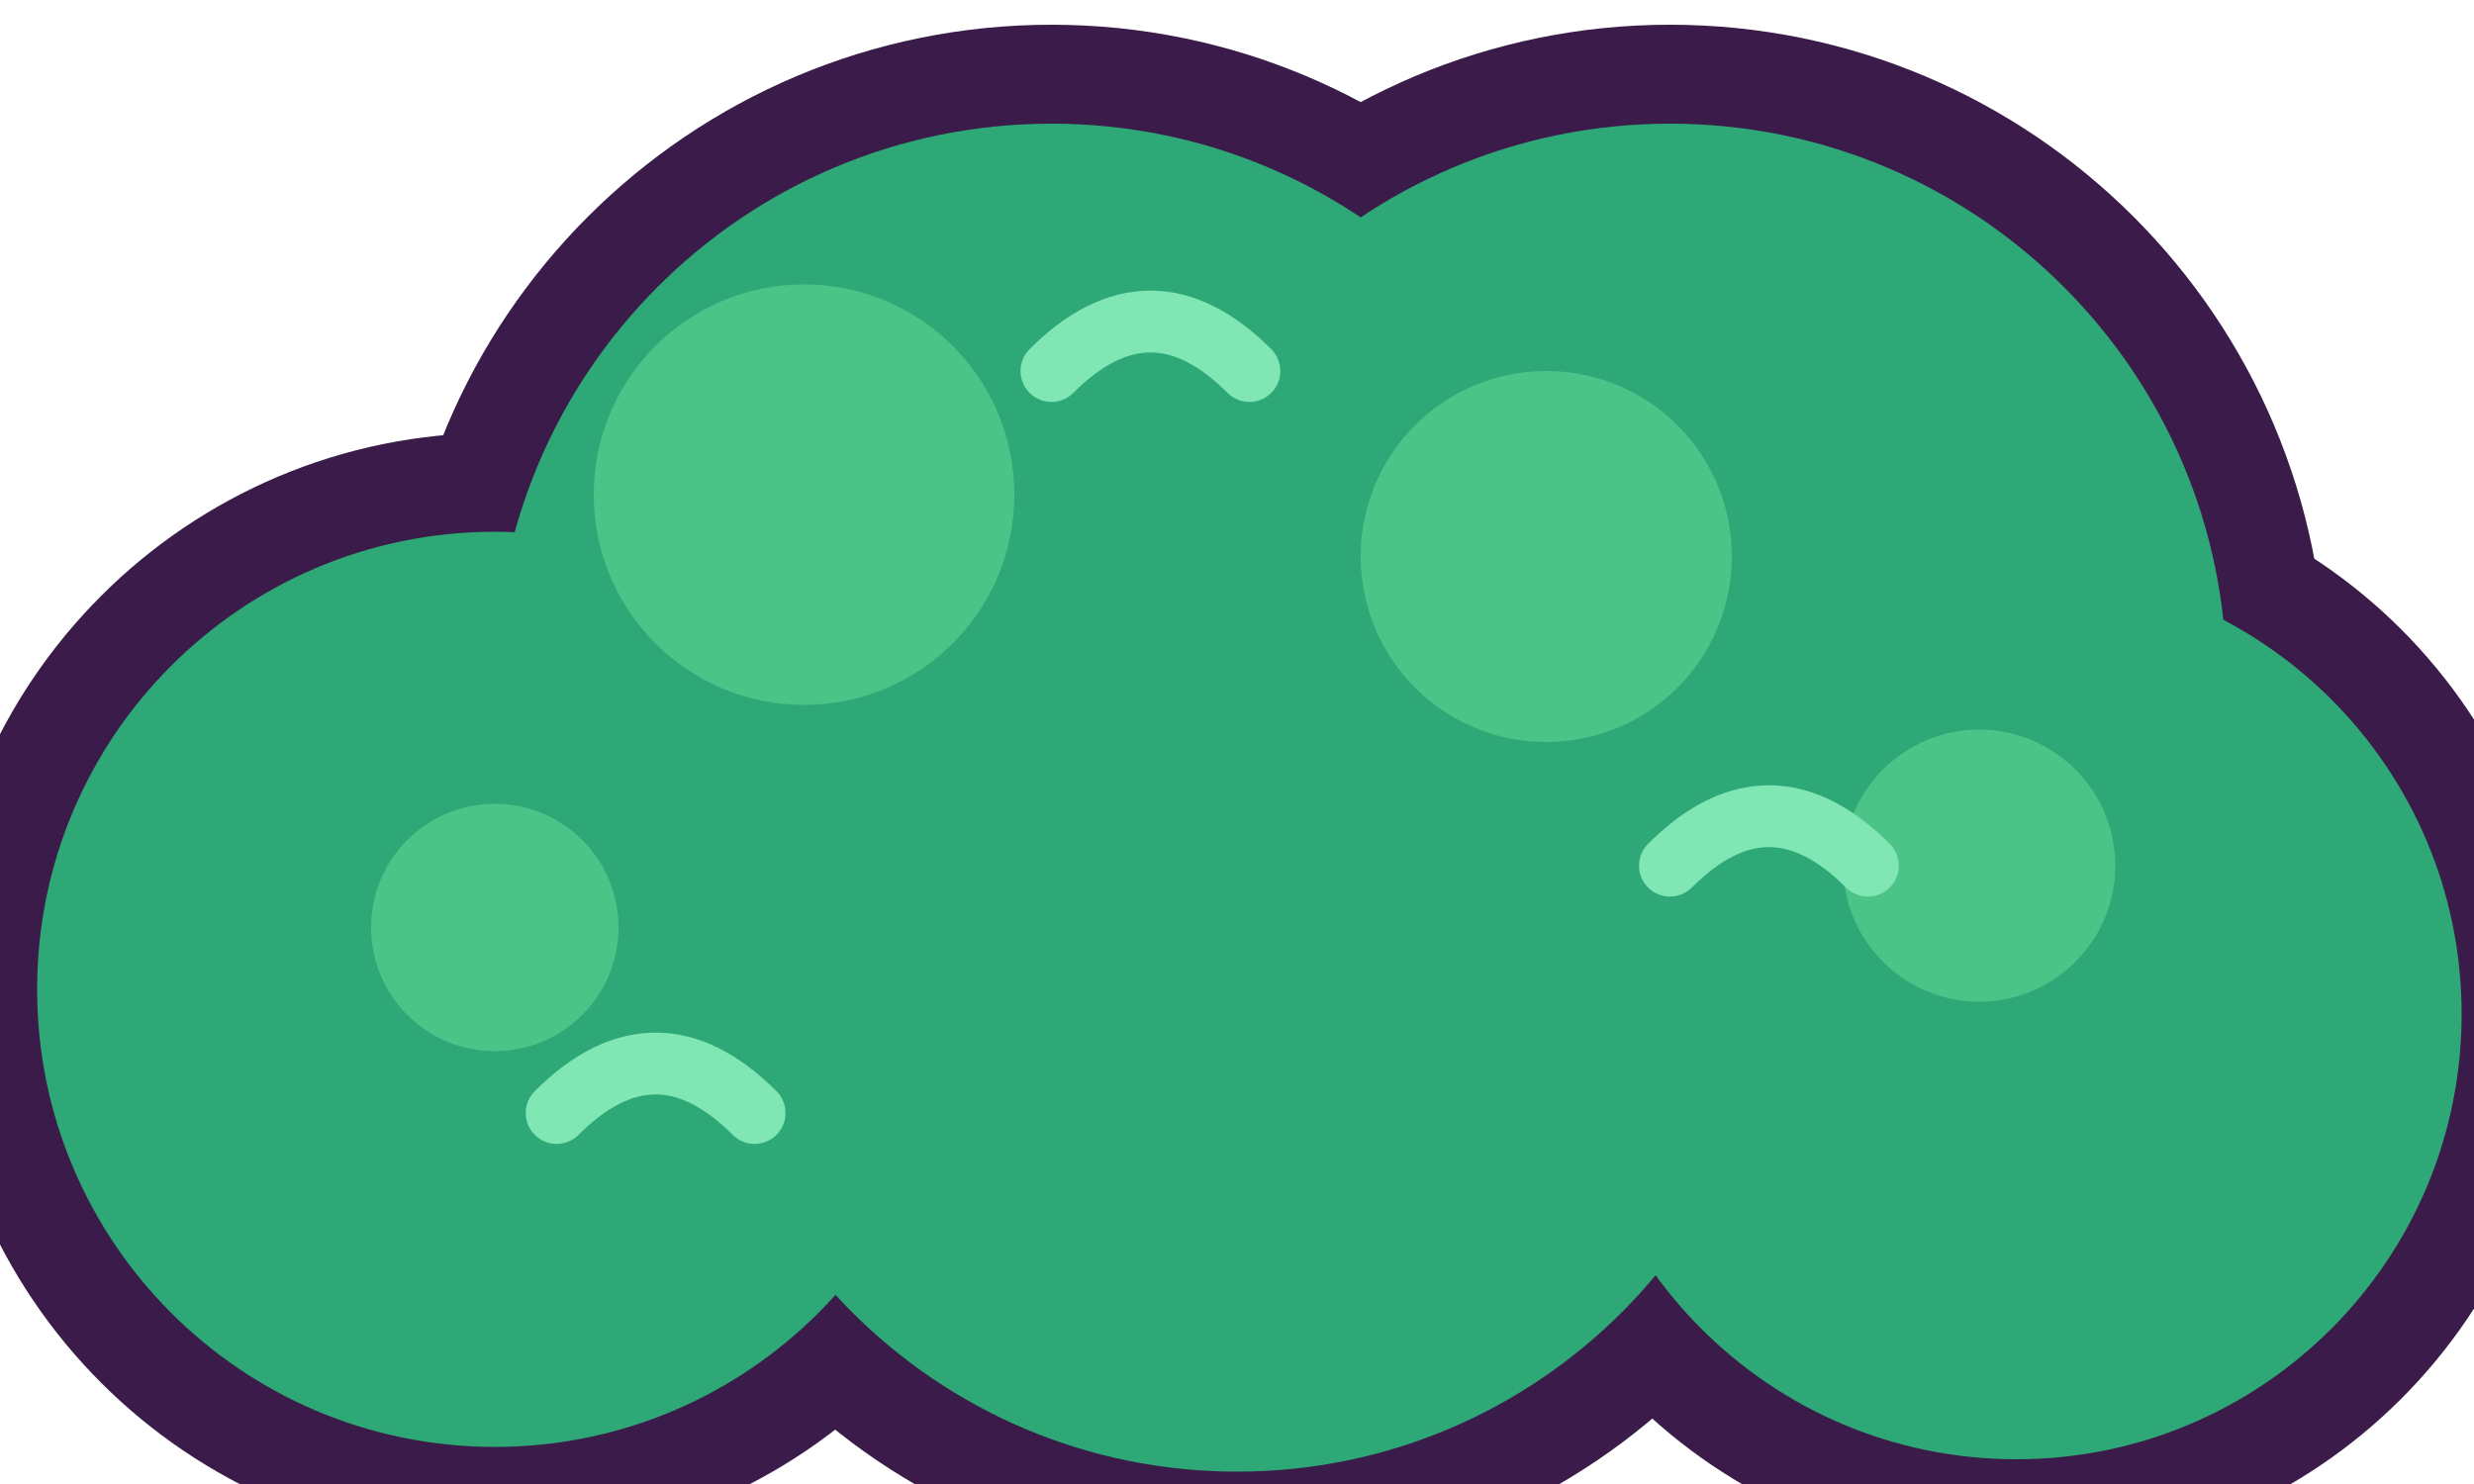
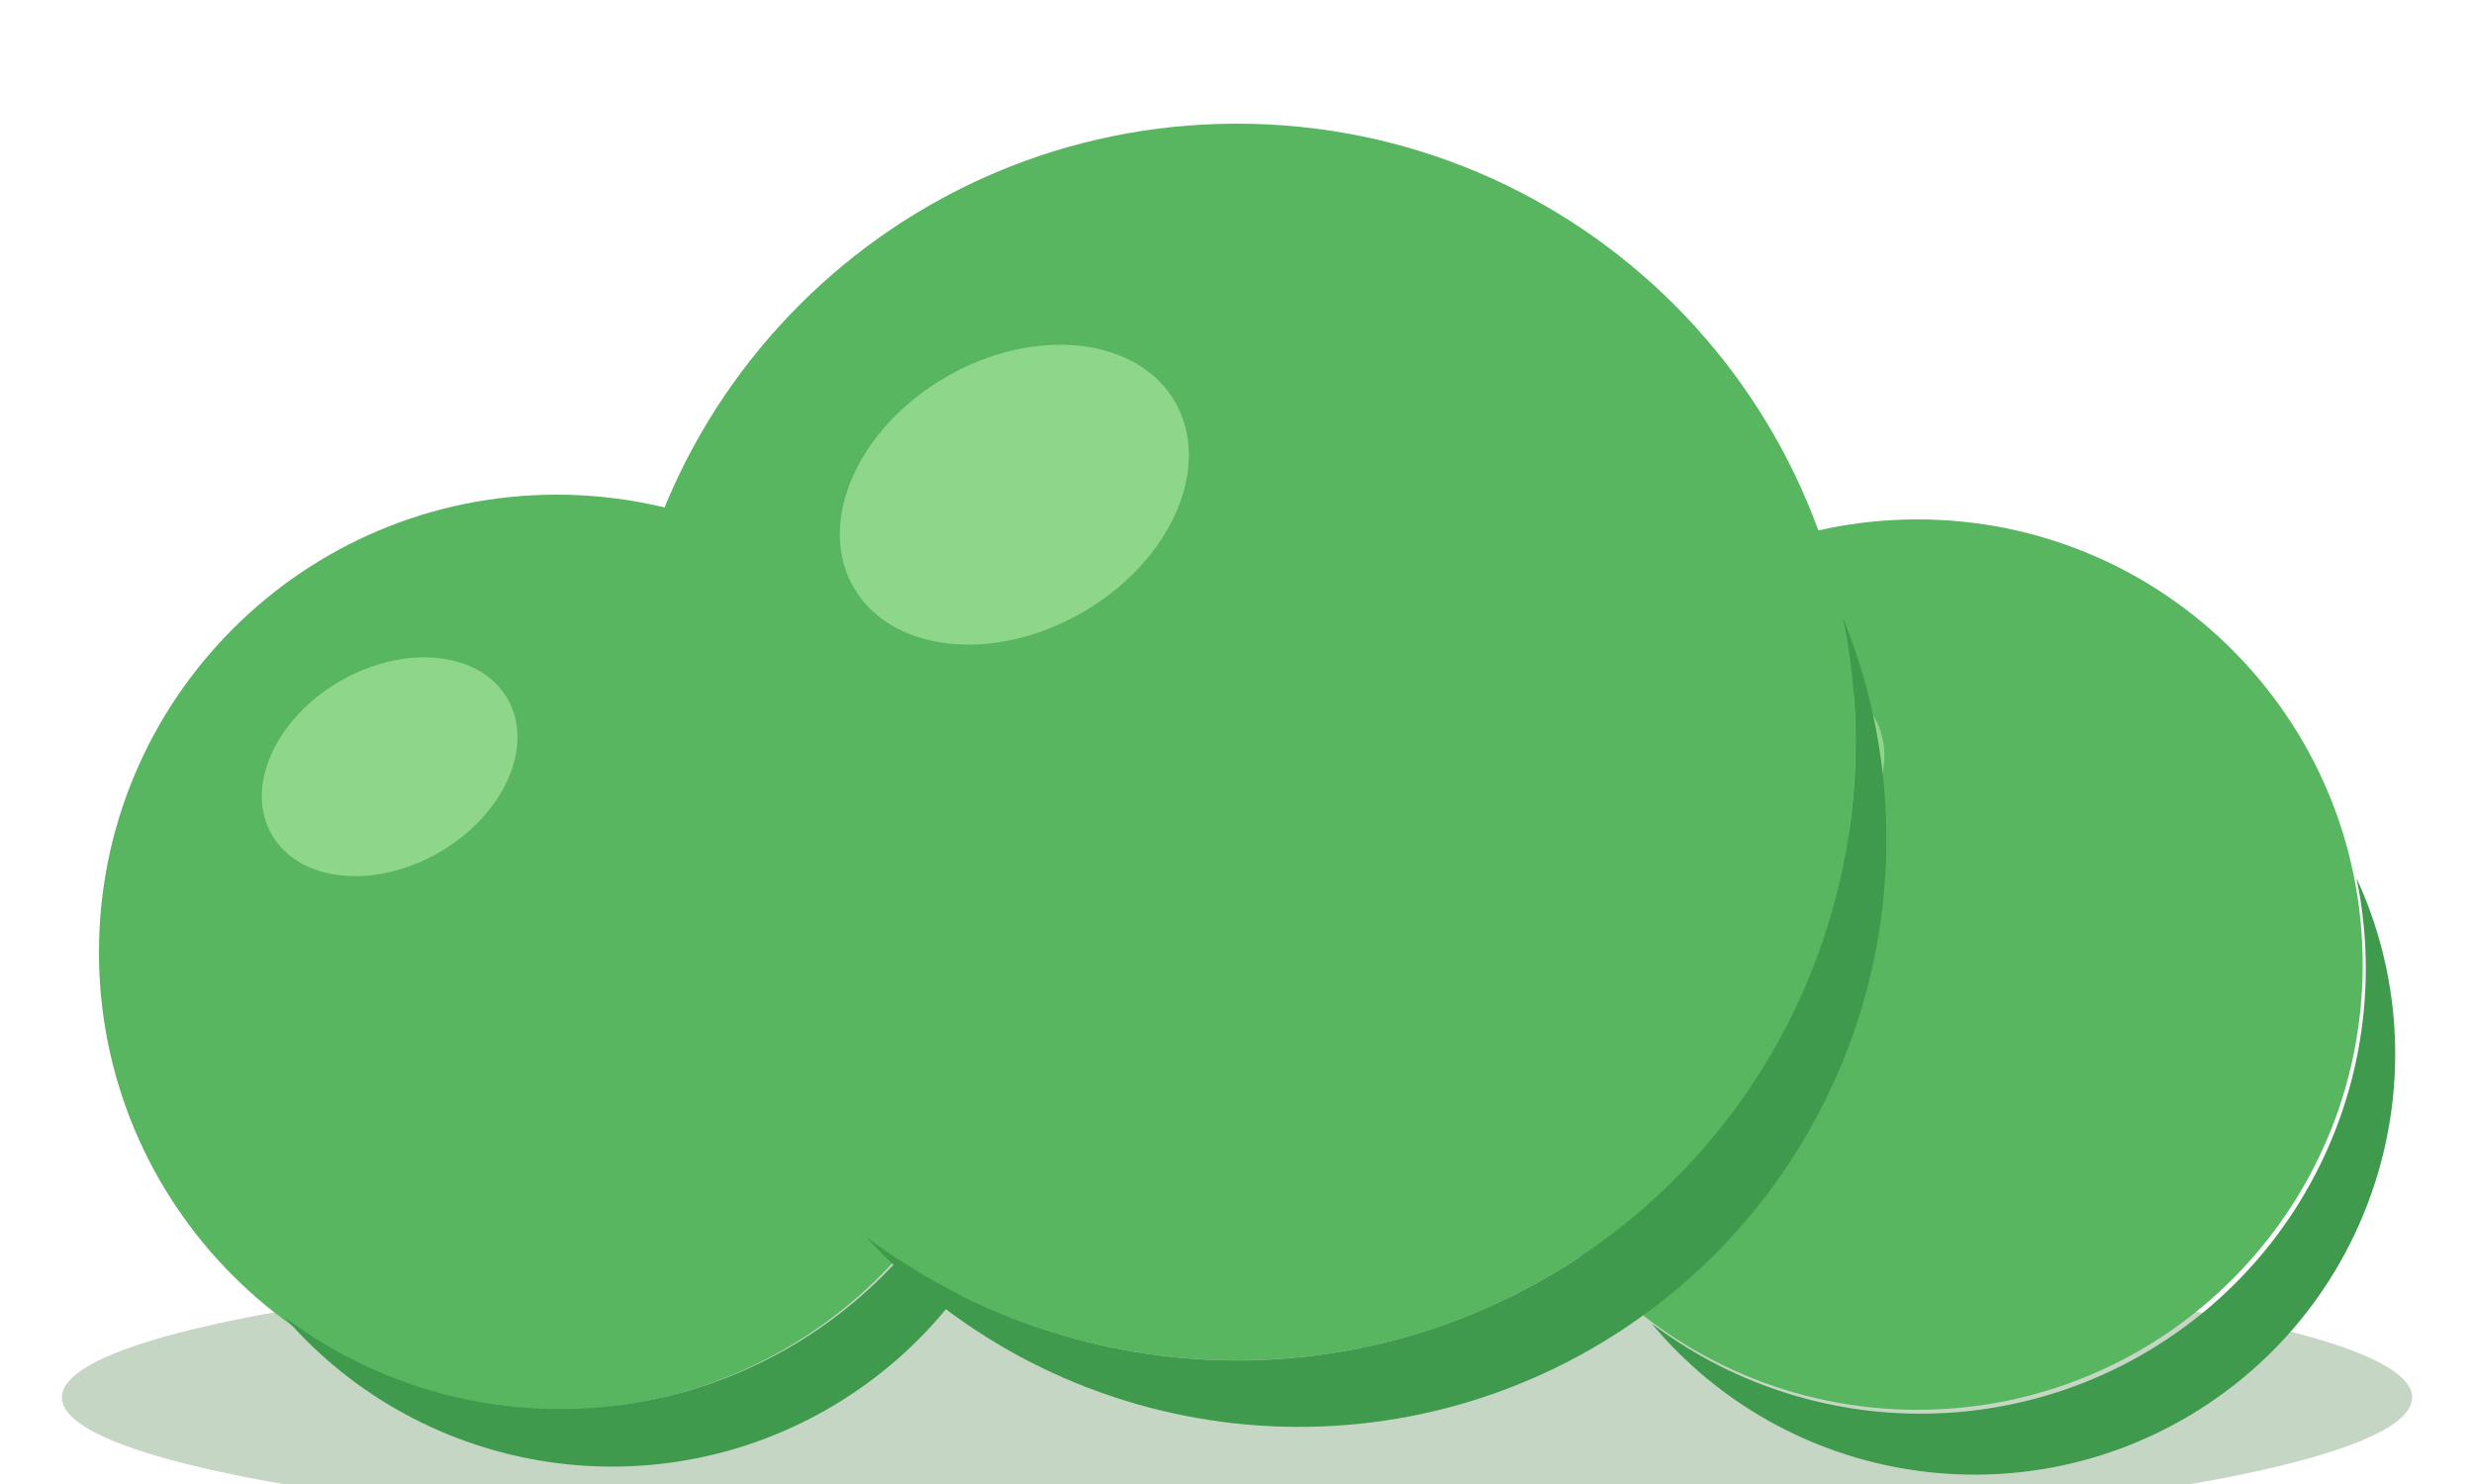
<svg xmlns="http://www.w3.org/2000/svg" viewBox="0 0 40 24" overflow="visible">
-   <circle cx="8" cy="16" r="7.4" fill="#3A1B49" stroke="#3A1B49" stroke-width="3.2" />
-   <circle cx="17" cy="11" r="9" fill="#3A1B49" stroke="#3A1B49" stroke-width="3.2" />
-   <circle cx="27" cy="11" r="9" fill="#3A1B49" stroke="#3A1B49" stroke-width="3.2" />
-   <circle cx="32.6" cy="16.4" r="7.2" fill="#3A1B49" stroke="#3A1B49" stroke-width="3.2" />
-   <circle cx="20" cy="15" r="8.8" fill="#3A1B49" stroke="#3A1B49" stroke-width="3.2" />
-   <circle cx="8" cy="16" r="7.4" fill="#2FA877" />
-   <circle cx="17" cy="11" r="9" fill="#2FA877" />
-   <circle cx="27" cy="11" r="9" fill="#2FA877" />
-   <circle cx="32.6" cy="16.4" r="7.2" fill="#2FA877" />
-   <circle cx="20" cy="15" r="8.8" fill="#2FA877" />
-   <circle cx="13" cy="8" r="3.4" fill="#4CC487" />
-   <circle cx="25" cy="9" r="3" fill="#4CC487" />
-   <circle cx="32" cy="14" r="2.2" fill="#4CC487" />
-   <circle cx="8" cy="15" r="2" fill="#4CC487" />
-   <path d="M17 6 q1.6 -1.6 3.2 0" stroke="#7FE6B4" stroke-width="1" fill="none" stroke-linecap="round" />
-   <path d="M27 14 q1.6 -1.6 3.2 0" stroke="#7FE6B4" stroke-width="1" fill="none" stroke-linecap="round" />
-   <path d="M9 18 q1.6 -1.6 3.2 0" stroke="#7FE6B4" stroke-width="1" fill="none" stroke-linecap="round" />
+   <ellipse cx="20" cy="22.6" rx="19" ry="2.4" fill="#3E7A3A" opacity=".3" />
+   <circle cx="9" cy="15.4" r="7.4" fill="#58B560" />
+   <path d="M16.3 13.9 A7.4 7.4 0 0 1 4.6 21.3 A7 7 0 0 0 16.3 13.9Z" fill="#3F9A4E" />
+   <ellipse cx="6.3" cy="12.4" rx="2.2" ry="1.6" fill="#8ED68A" transform="rotate(-30 6.3 12.4)" />
+   <circle cx="31" cy="15.6" r="7.2" fill="#58B560" />
+   <path d="M38.1 14.2 A7.2 7.2 0 0 1 26.7 21.4 A6.8 6.8 0 0 0 38.1 14.2Z" fill="#3F9A4E" />
+   <ellipse cx="28.4" cy="12.7" rx="2.2" ry="1.6" fill="#8ED68A" transform="rotate(-30 28.4 12.7)" />
+   <circle cx="20" cy="12" r="10" fill="#58B560" />
+   <path d="M29.8 10 A10 10 0 0 1 14 20 A9.5 9.5 0 0 0 29.8 10Z" fill="#3F9A4E" />
+   <ellipse cx="16.4" cy="8" rx="3" ry="2.2" fill="#8ED68A" transform="rotate(-30 16.4 8)" />
</svg>
